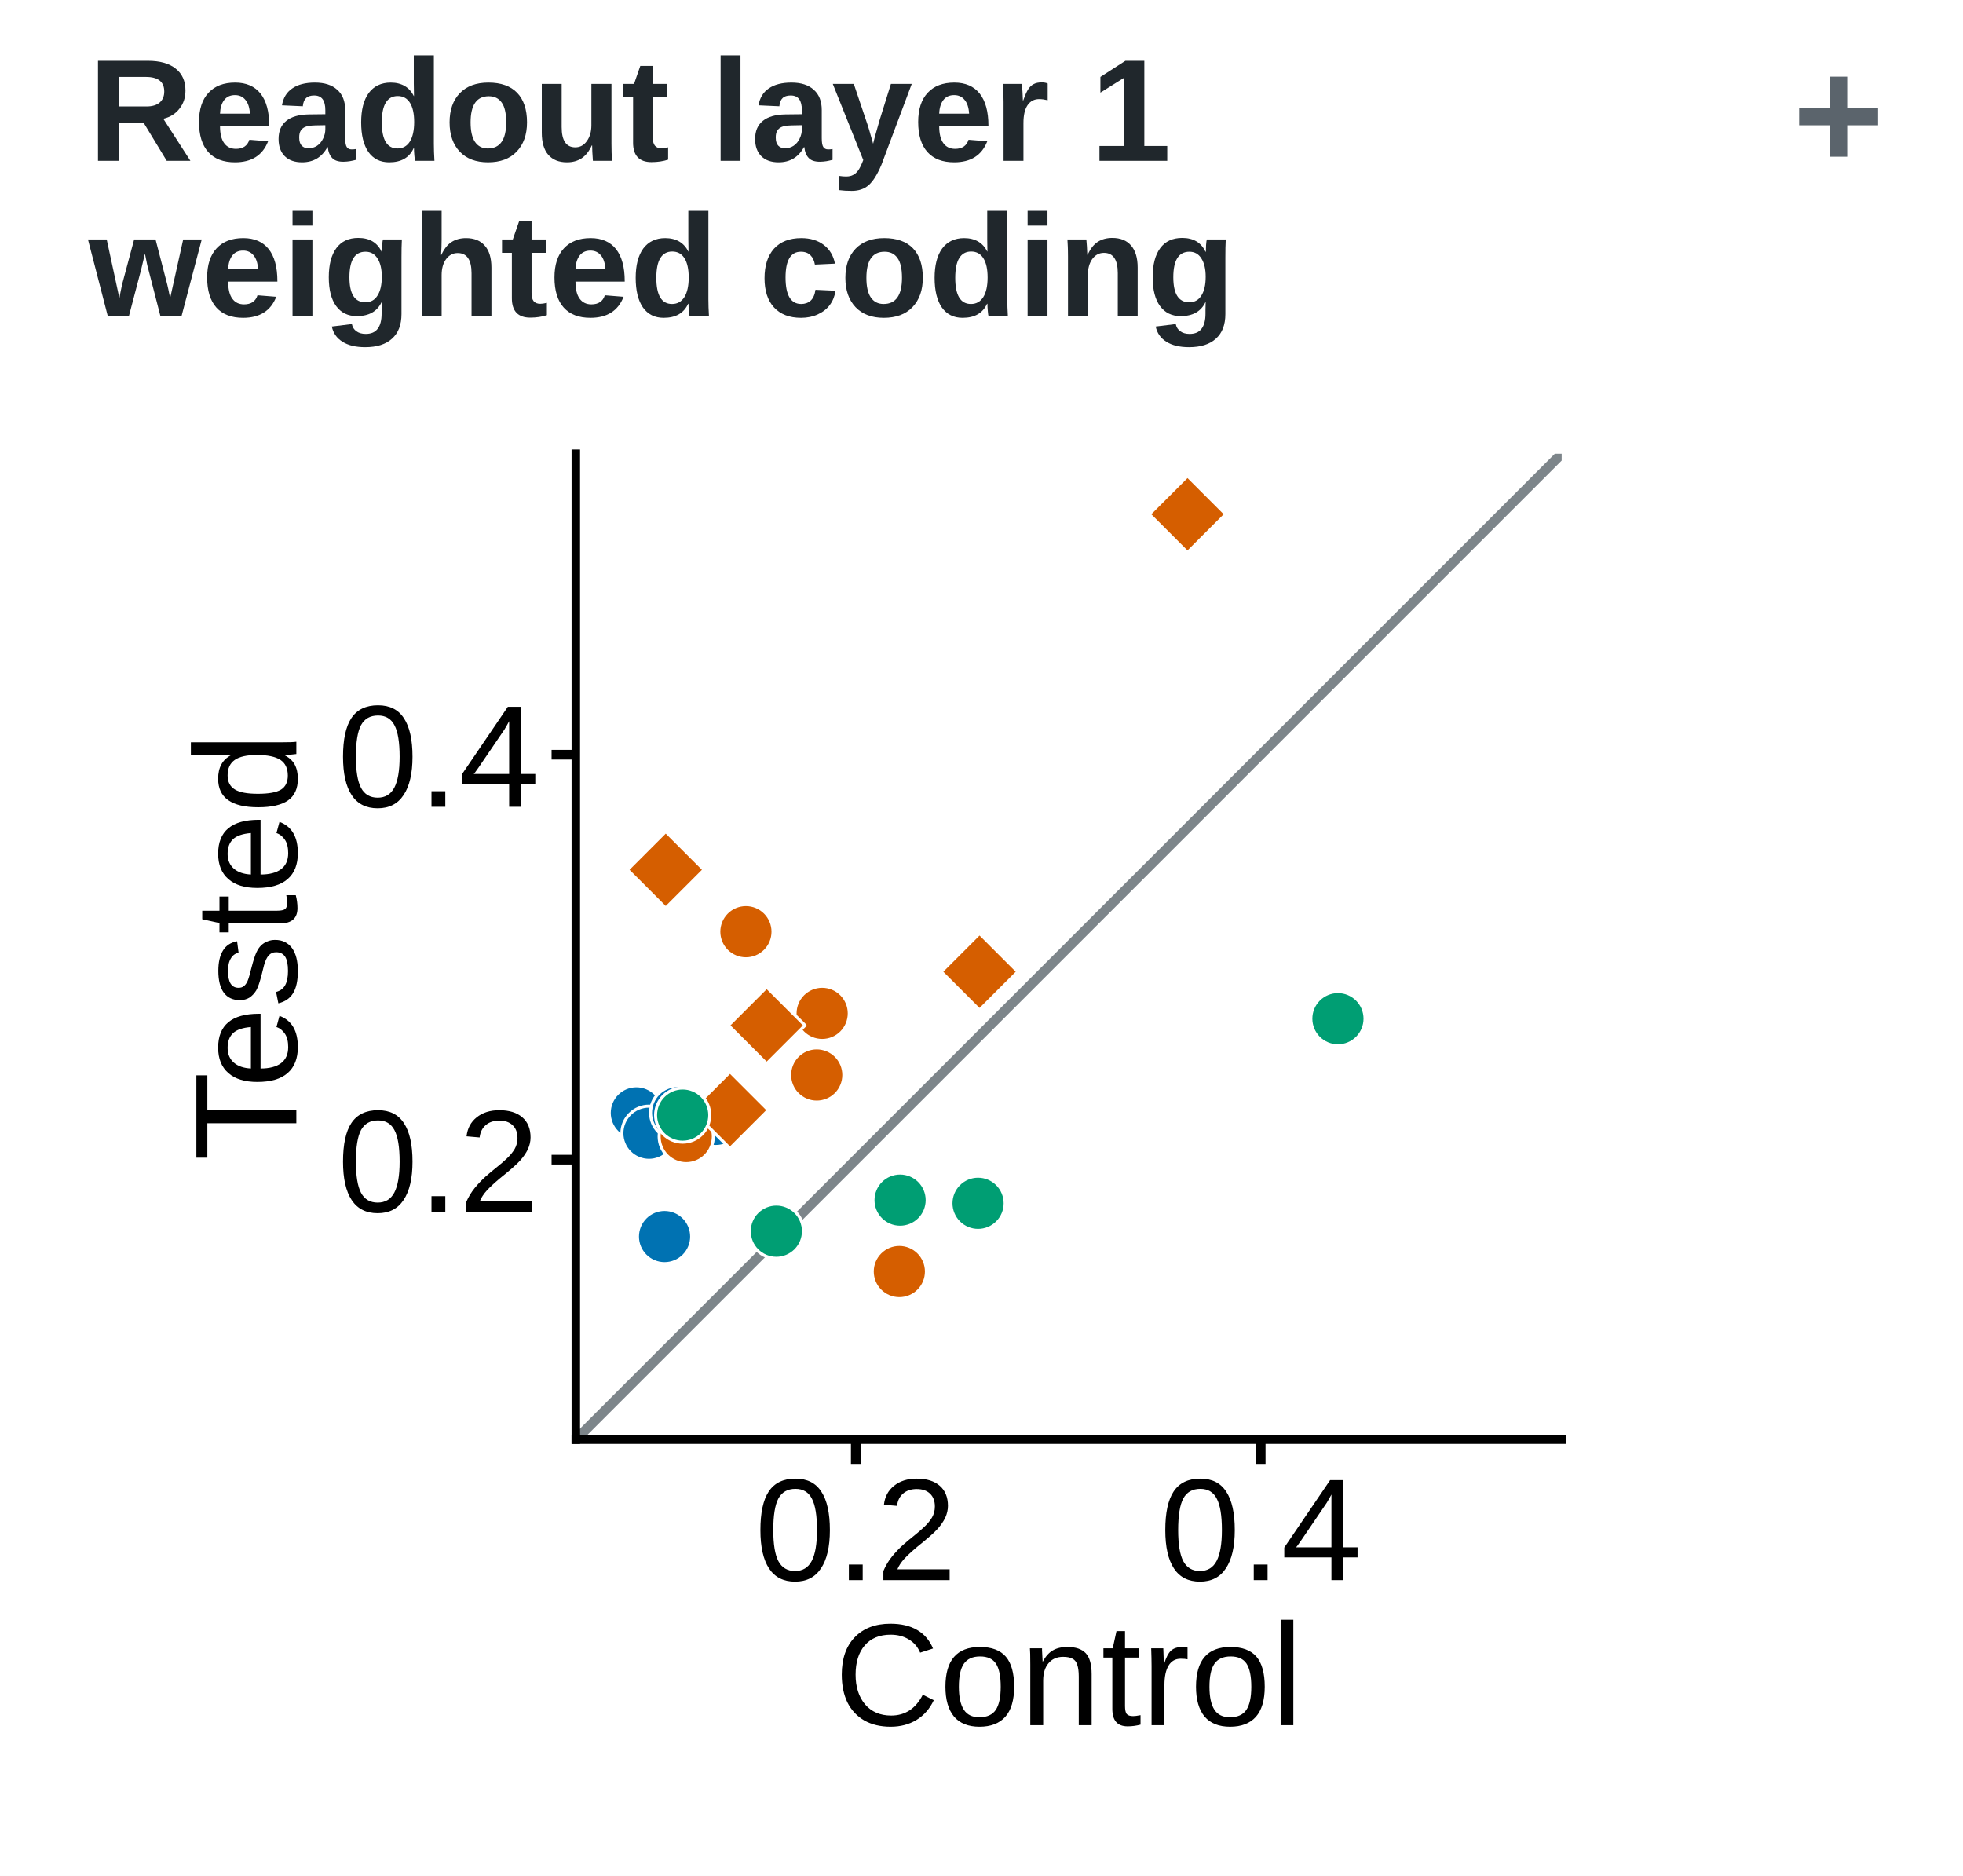
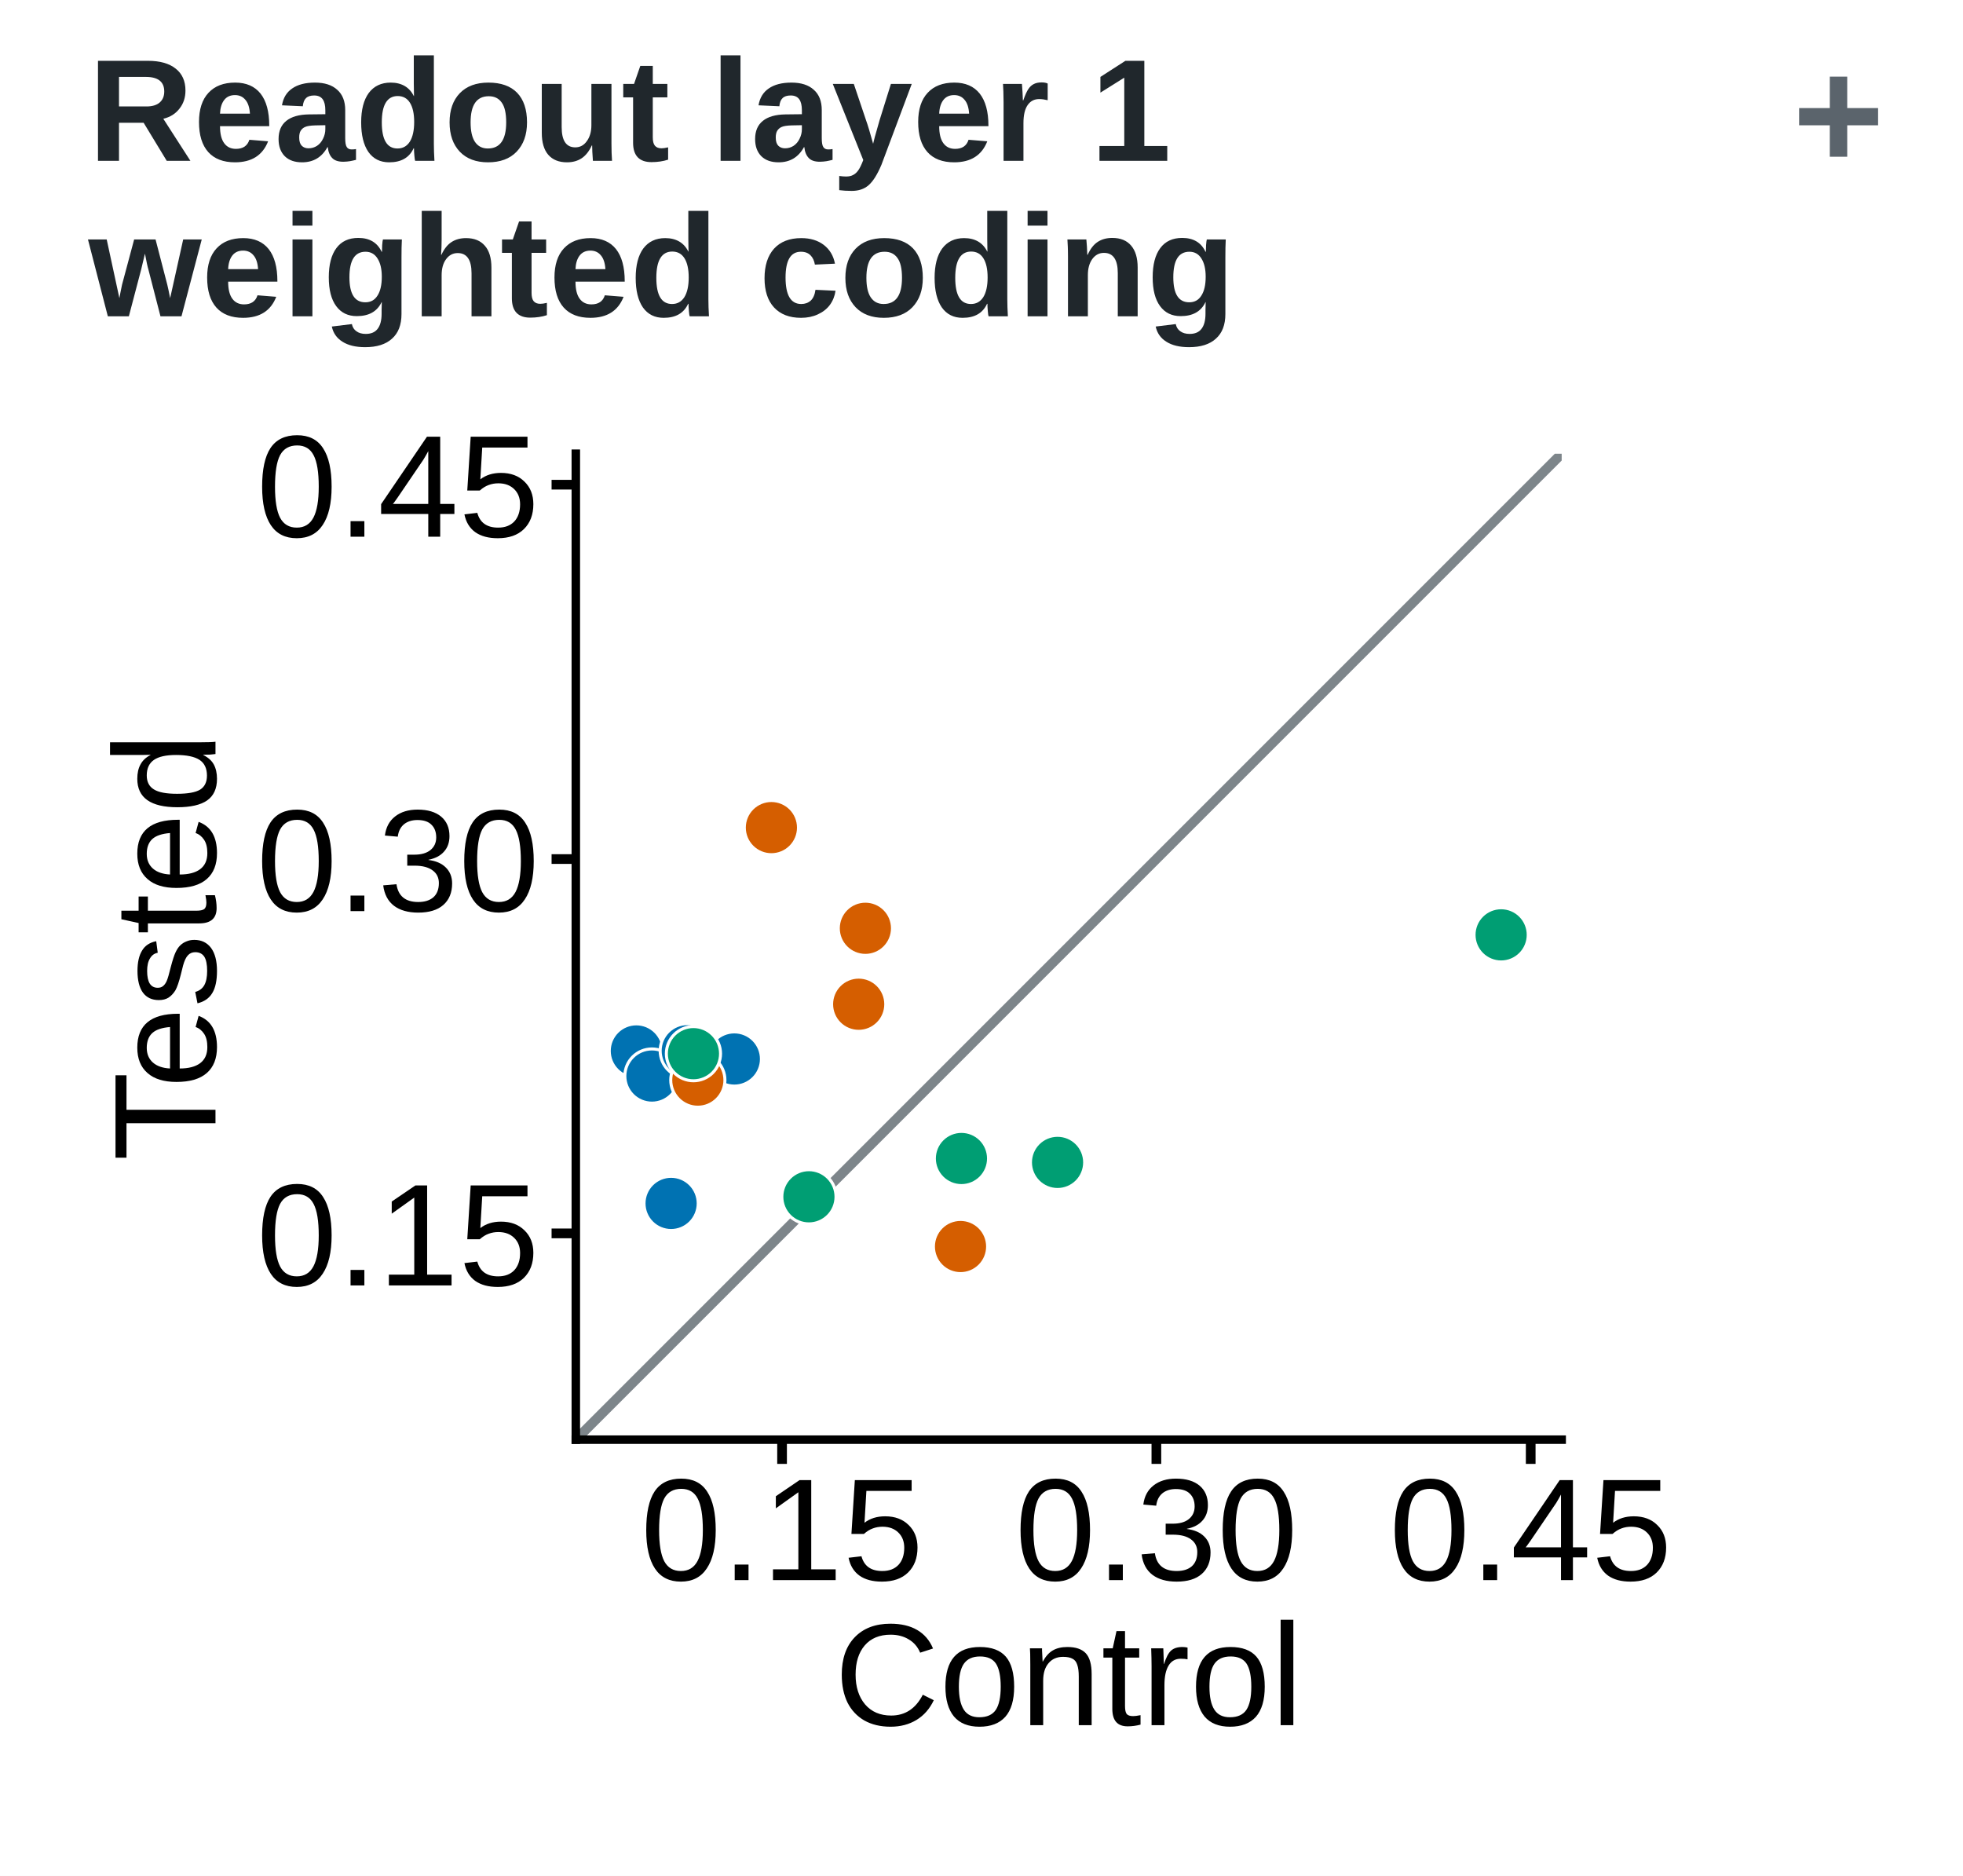
<svg xmlns="http://www.w3.org/2000/svg" xmlns:xlink="http://www.w3.org/1999/xlink" width="162pt" height="154.8pt" viewBox="0 0 162 154.8" version="1.1">
  <defs>
    <style type="text/css">*{stroke-linejoin: round; stroke-linecap: butt}</style>
  </defs>
  <g id="figure_1">
    <g id="patch_1">
      <path d="M 0 154.8 L 162 154.8 L 162 0 L 0 0 z " style="fill: #ffffff" />
    </g>
    <g id="axes_1">
      <g id="patch_2">
        <path d="M 47.52 118.8 L 128.88 118.8 L 128.88 37.44 L 47.52 37.44 z " style="fill: #ffffff" />
      </g>
      <g id="line2d_1">
        <path d="M 47.52 118.8 L 128.88 37.44 " clip-path="url(#p893ea517a4)" style="fill: none; stroke: #7d858a; stroke-width: 0.8; stroke-linecap: square" />
      </g>
      <g id="matplotlib.axis_1">
        <g id="xtick_1">
          <g id="line2d_2">
            <defs>
              <path id="mc2d365d704" d="M 0 0 L 0 2 " style="stroke: #000000; stroke-width: 0.8" />
            </defs>
            <g>
-               <use xlink:href="#mc2d365d704" x="70.625" y="118.8" style="stroke: #000000; stroke-width: 0.8" />
+               <use xlink:href="#mc2d365d704" x="64.541" y="118.8" style="stroke: #000000; stroke-width: 0.8" />
            </g>
          </g>
          <g id="text_1">
-             <text style="font-size: 12px; font-family: 'Arial'; text-anchor: middle" x="70.625" y="130.389" transform="rotate(-0 70.62539 130.3894)">0.2</text>
+             <text style="font-size: 12px; font-family: 'Arial'; text-anchor: middle" x="64.541" y="130.389" transform="rotate(-0 64.54086 130.3894)">0.15</text>
          </g>
        </g>
        <g id="xtick_2">
          <g id="line2d_3">
            <g>
-               <use xlink:href="#mc2d365d704" x="104.041" y="118.8" style="stroke: #000000; stroke-width: 0.8" />
+               <use xlink:href="#mc2d365d704" x="95.432" y="118.8" style="stroke: #000000; stroke-width: 0.8" />
            </g>
          </g>
          <g id="text_2">
-             <text style="font-size: 12px; font-family: 'Arial'; text-anchor: middle" x="104.041" y="130.389" transform="rotate(-0 104.041 130.3894)">0.4</text>
+             <text style="font-size: 12px; font-family: 'Arial'; text-anchor: middle" x="95.432" y="130.389" transform="rotate(-0 95.43246 130.3894)">0.30</text>
          </g>
        </g>
-         <g id="text_3">
+         <g id="xtick_3">
+           <g id="line2d_4">
+             <g>
+               <use xlink:href="#mc2d365d704" x="126.324" y="118.8" style="stroke: #000000; stroke-width: 0.8" />
+             </g>
+           </g>
+           <g id="text_3">
+             <text style="font-size: 12px; font-family: 'Arial'; text-anchor: middle" x="126.324" y="130.389" transform="rotate(-0 126.3241 130.3894)">0.45</text>
+           </g>
+         </g>
+         <g id="text_4">
          <text style="font-size: 12px; font-family: 'Arial'; text-anchor: middle" x="88.2" y="142.364" transform="rotate(-0 88.2 142.3638)">Control</text>
        </g>
      </g>
      <g id="matplotlib.axis_2">
        <g id="ytick_1">
-           <g id="line2d_4">
+           <g id="line2d_5">
            <defs>
              <path id="m09d0672d89" d="M 0 0 L -2 0 " style="stroke: #000000; stroke-width: 0.8" />
            </defs>
            <g>
-               <use xlink:href="#m09d0672d89" x="47.52" y="95.695" style="stroke: #000000; stroke-width: 0.8" />
+               <use xlink:href="#m09d0672d89" x="47.52" y="101.779" style="stroke: #000000; stroke-width: 0.8" />
            </g>
          </g>
-           <g id="text_4">
-             <text style="font-size: 12px; font-family: 'Arial'; text-anchor: end" x="44.52" y="99.989" transform="rotate(-0 44.52 99.98929)">0.2</text>
+           <g id="text_5">
+             <text style="font-size: 12px; font-family: 'Arial'; text-anchor: end" x="44.52" y="106.074" transform="rotate(-0 44.52 106.0738)">0.15</text>
          </g>
        </g>
        <g id="ytick_2">
-           <g id="line2d_5">
+           <g id="line2d_6">
            <g>
-               <use xlink:href="#m09d0672d89" x="47.52" y="62.279" style="stroke: #000000; stroke-width: 0.8" />
+               <use xlink:href="#m09d0672d89" x="47.52" y="70.888" style="stroke: #000000; stroke-width: 0.8" />
            </g>
          </g>
-           <g id="text_5">
-             <text style="font-size: 12px; font-family: 'Arial'; text-anchor: end" x="44.52" y="66.574" transform="rotate(-0 44.52 66.57366)">0.4</text>
+           <g id="text_6">
+             <text style="font-size: 12px; font-family: 'Arial'; text-anchor: end" x="44.52" y="75.182" transform="rotate(-0 44.52 75.18223)">0.30</text>
          </g>
        </g>
-         <g id="text_6">
-           <text style="font-size: 12px; font-family: 'Arial'; text-anchor: middle" x="24.455" y="78.12" transform="rotate(-90 24.455 78.12)">Tested</text>
+         <g id="ytick_3">
+           <g id="line2d_7">
+             <g>
+               <use xlink:href="#m09d0672d89" x="47.52" y="39.996" style="stroke: #000000; stroke-width: 0.8" />
+             </g>
+           </g>
+           <g id="text_7">
+             <text style="font-size: 12px; font-family: 'Arial'; text-anchor: end" x="44.52" y="44.291" transform="rotate(-0 44.52 44.29062)">0.45</text>
+           </g>
+         </g>
+         <g id="text_8">
+           <text style="font-size: 12px; font-family: 'Arial'; text-anchor: middle" x="17.782" y="78.12" transform="rotate(-90 17.78187 78.12)">Tested</text>
        </g>
      </g>
      <g id="PathCollection_1">
        <defs>
          <path id="m36fc90acd3" d="M 0 2.236 C 0.593 2.236 1.162 2 1.581 1.581 C 2 1.162 2.236 0.593 2.236 0 C 2.236 -0.593 2 -1.162 1.581 -1.581 C 1.162 -2 0.593 -2.236 0 -2.236 C -0.593 -2.236 -1.162 -2 -1.581 -1.581 C -2 -1.162 -2.236 -0.593 -2.236 0 C -2.236 0.593 -2 1.162 -1.581 1.581 C -1.162 2 -0.593 2.236 0 2.236 z " style="stroke: #ffffff; stroke-width: 0.25" />
        </defs>
        <g clip-path="url(#p893ea517a4)">
-           <use xlink:href="#m36fc90acd3" x="54.844" y="102.041" style="fill: #0072b2; stroke: #ffffff; stroke-width: 0.25" />
-           <use xlink:href="#m36fc90acd3" x="52.516" y="91.835" style="fill: #0072b2; stroke: #ffffff; stroke-width: 0.25" />
-           <use xlink:href="#m36fc90acd3" x="59.077" y="92.372" style="fill: #0072b2; stroke: #ffffff; stroke-width: 0.25" />
-           <use xlink:href="#m36fc90acd3" x="53.559" y="93.514" style="fill: #0072b2; stroke: #ffffff; stroke-width: 0.25" />
-           <use xlink:href="#m36fc90acd3" x="55.924" y="91.824" style="fill: #0072b2; stroke: #ffffff; stroke-width: 0.25" />
+           <use xlink:href="#m36fc90acd3" x="55.385" y="99.305" style="fill: #0072b2; stroke: #ffffff; stroke-width: 0.25" />
+           <use xlink:href="#m36fc90acd3" x="52.516" y="86.724" style="fill: #0072b2; stroke: #ffffff; stroke-width: 0.25" />
+           <use xlink:href="#m36fc90acd3" x="60.603" y="87.387" style="fill: #0072b2; stroke: #ffffff; stroke-width: 0.25" />
+           <use xlink:href="#m36fc90acd3" x="53.802" y="88.794" style="fill: #0072b2; stroke: #ffffff; stroke-width: 0.25" />
+           <use xlink:href="#m36fc90acd3" x="56.717" y="86.71" style="fill: #0072b2; stroke: #ffffff; stroke-width: 0.25" />
        </g>
      </g>
      <g id="PathCollection_2">
        <defs>
          <path id="mdf107b32b3" d="M 0 2.236 C 0.593 2.236 1.162 2 1.581 1.581 C 2 1.162 2.236 0.593 2.236 0 C 2.236 -0.593 2 -1.162 1.581 -1.581 C 1.162 -2 0.593 -2.236 0 -2.236 C -0.593 -2.236 -1.162 -2 -1.581 -1.581 C -2 -1.162 -2.236 -0.593 -2.236 0 C -2.236 0.593 -2 1.162 -1.581 1.581 C -1.162 2 -0.593 2.236 0 2.236 z " style="stroke: #ffffff; stroke-width: 0.25" />
        </defs>
        <g clip-path="url(#p893ea517a4)">
-           <use xlink:href="#mdf107b32b3" x="56.633" y="93.787" style="fill: #d55e00; stroke: #ffffff; stroke-width: 0.25" />
-           <use xlink:href="#mdf107b32b3" x="67.402" y="88.707" style="fill: #d55e00; stroke: #ffffff; stroke-width: 0.25" />
-           <use xlink:href="#mdf107b32b3" x="61.558" y="76.883" style="fill: #d55e00; stroke: #ffffff; stroke-width: 0.25" />
-           <use xlink:href="#mdf107b32b3" x="74.22" y="104.928" style="fill: #d55e00; stroke: #ffffff; stroke-width: 0.25" />
-           <use xlink:href="#mdf107b32b3" x="67.851" y="83.623" style="fill: #d55e00; stroke: #ffffff; stroke-width: 0.25" />
+           <use xlink:href="#mdf107b32b3" x="57.59" y="89.13" style="fill: #d55e00; stroke: #ffffff; stroke-width: 0.25" />
+           <use xlink:href="#mdf107b32b3" x="70.865" y="82.869" style="fill: #d55e00; stroke: #ffffff; stroke-width: 0.25" />
+           <use xlink:href="#mdf107b32b3" x="63.661" y="68.294" style="fill: #d55e00; stroke: #ffffff; stroke-width: 0.25" />
+           <use xlink:href="#mdf107b32b3" x="79.269" y="102.863" style="fill: #d55e00; stroke: #ffffff; stroke-width: 0.25" />
+           <use xlink:href="#mdf107b32b3" x="71.418" y="76.602" style="fill: #d55e00; stroke: #ffffff; stroke-width: 0.25" />
        </g>
      </g>
      <g id="PathCollection_3">
        <defs>
-           <path id="m7915dc1a56" d="M -0 3.162 L 3.162 0 L 0 -3.162 L -3.162 -0 z " style="stroke: #ffffff; stroke-width: 0.25" />
-         </defs>
-         <g clip-path="url(#p893ea517a4)">
-           <use xlink:href="#m7915dc1a56" x="60.246" y="91.607" style="fill: #d55e00; stroke: #ffffff; stroke-width: 0.25" />
-           <use xlink:href="#m7915dc1a56" x="98" y="42.436" style="fill: #d55e00; stroke: #ffffff; stroke-width: 0.25" />
-           <use xlink:href="#m7915dc1a56" x="54.942" y="71.775" style="fill: #d55e00; stroke: #ffffff; stroke-width: 0.25" />
-           <use xlink:href="#m7915dc1a56" x="63.272" y="84.615" style="fill: #d55e00; stroke: #ffffff; stroke-width: 0.25" />
-           <use xlink:href="#m7915dc1a56" x="80.838" y="80.186" style="fill: #d55e00; stroke: #ffffff; stroke-width: 0.25" />
-         </g>
-       </g>
-       <g id="PathCollection_4">
-         <defs>
          <path id="m34979babab" d="M 0 2.236 C 0.593 2.236 1.162 2 1.581 1.581 C 2 1.162 2.236 0.593 2.236 0 C 2.236 -0.593 2 -1.162 1.581 -1.581 C 1.162 -2 0.593 -2.236 0 -2.236 C -0.593 -2.236 -1.162 -2 -1.581 -1.581 C -2 -1.162 -2.236 -0.593 -2.236 0 C -2.236 0.593 -2 1.162 -1.581 1.581 C -1.162 2 -0.593 2.236 0 2.236 z " style="stroke: #ffffff; stroke-width: 0.25" />
        </defs>
        <g clip-path="url(#p893ea517a4)">
-           <use xlink:href="#m34979babab" x="74.282" y="99.035" style="fill: #009e73; stroke: #ffffff; stroke-width: 0.25" />
-           <use xlink:href="#m34979babab" x="64.07" y="101.599" style="fill: #009e73; stroke: #ffffff; stroke-width: 0.25" />
-           <use xlink:href="#m34979babab" x="80.717" y="99.296" style="fill: #009e73; stroke: #ffffff; stroke-width: 0.25" />
-           <use xlink:href="#m34979babab" x="110.416" y="84.062" style="fill: #009e73; stroke: #ffffff; stroke-width: 0.25" />
-           <use xlink:href="#m34979babab" x="56.339" y="92.017" style="fill: #009e73; stroke: #ffffff; stroke-width: 0.25" />
+           <use xlink:href="#m34979babab" x="79.345" y="95.599" style="fill: #009e73; stroke: #ffffff; stroke-width: 0.25" />
+           <use xlink:href="#m34979babab" x="66.758" y="98.759" style="fill: #009e73; stroke: #ffffff; stroke-width: 0.25" />
+           <use xlink:href="#m34979babab" x="87.277" y="95.921" style="fill: #009e73; stroke: #ffffff; stroke-width: 0.25" />
+           <use xlink:href="#m34979babab" x="123.884" y="77.144" style="fill: #009e73; stroke: #ffffff; stroke-width: 0.25" />
+           <use xlink:href="#m34979babab" x="57.228" y="86.949" style="fill: #009e73; stroke: #ffffff; stroke-width: 0.25" />
        </g>
      </g>
      <g id="patch_3">
        <path d="M 47.52 118.8 L 47.52 37.44 " style="fill: none; stroke: #000000; stroke-width: 0.7; stroke-linejoin: miter; stroke-linecap: square" />
      </g>
      <g id="patch_4">
        <path d="M 47.52 118.8 L 128.88 118.8 " style="fill: none; stroke: #000000; stroke-width: 0.7; stroke-linejoin: miter; stroke-linecap: square" />
      </g>
    </g>
-     <g id="text_7">
+     <g id="text_9">
      <text style="font-weight: 700; font-size: 12px; font-family: 'Arial'; fill: #20272c" transform="translate(7.29 13.269)">Readout layer 1</text>
      <text style="font-weight: 700; font-size: 12px; font-family: 'Arial'; fill: #20272c" transform="translate(7.29 26.10187)">weighted coding</text>
    </g>
-     <g id="text_8">
+     <g id="text_10">
      <text style="font-weight: 700; font-size: 13px; font-family: 'Arial'; text-anchor: end; fill: #5b646c" x="155.52" y="13.949" transform="rotate(-0 155.52 13.94916)">+</text>
    </g>
  </g>
  <defs>
    <clipPath id="p893ea517a4">
      <rect x="47.52" y="37.44" width="81.36" height="81.36" />
    </clipPath>
  </defs>
</svg>
